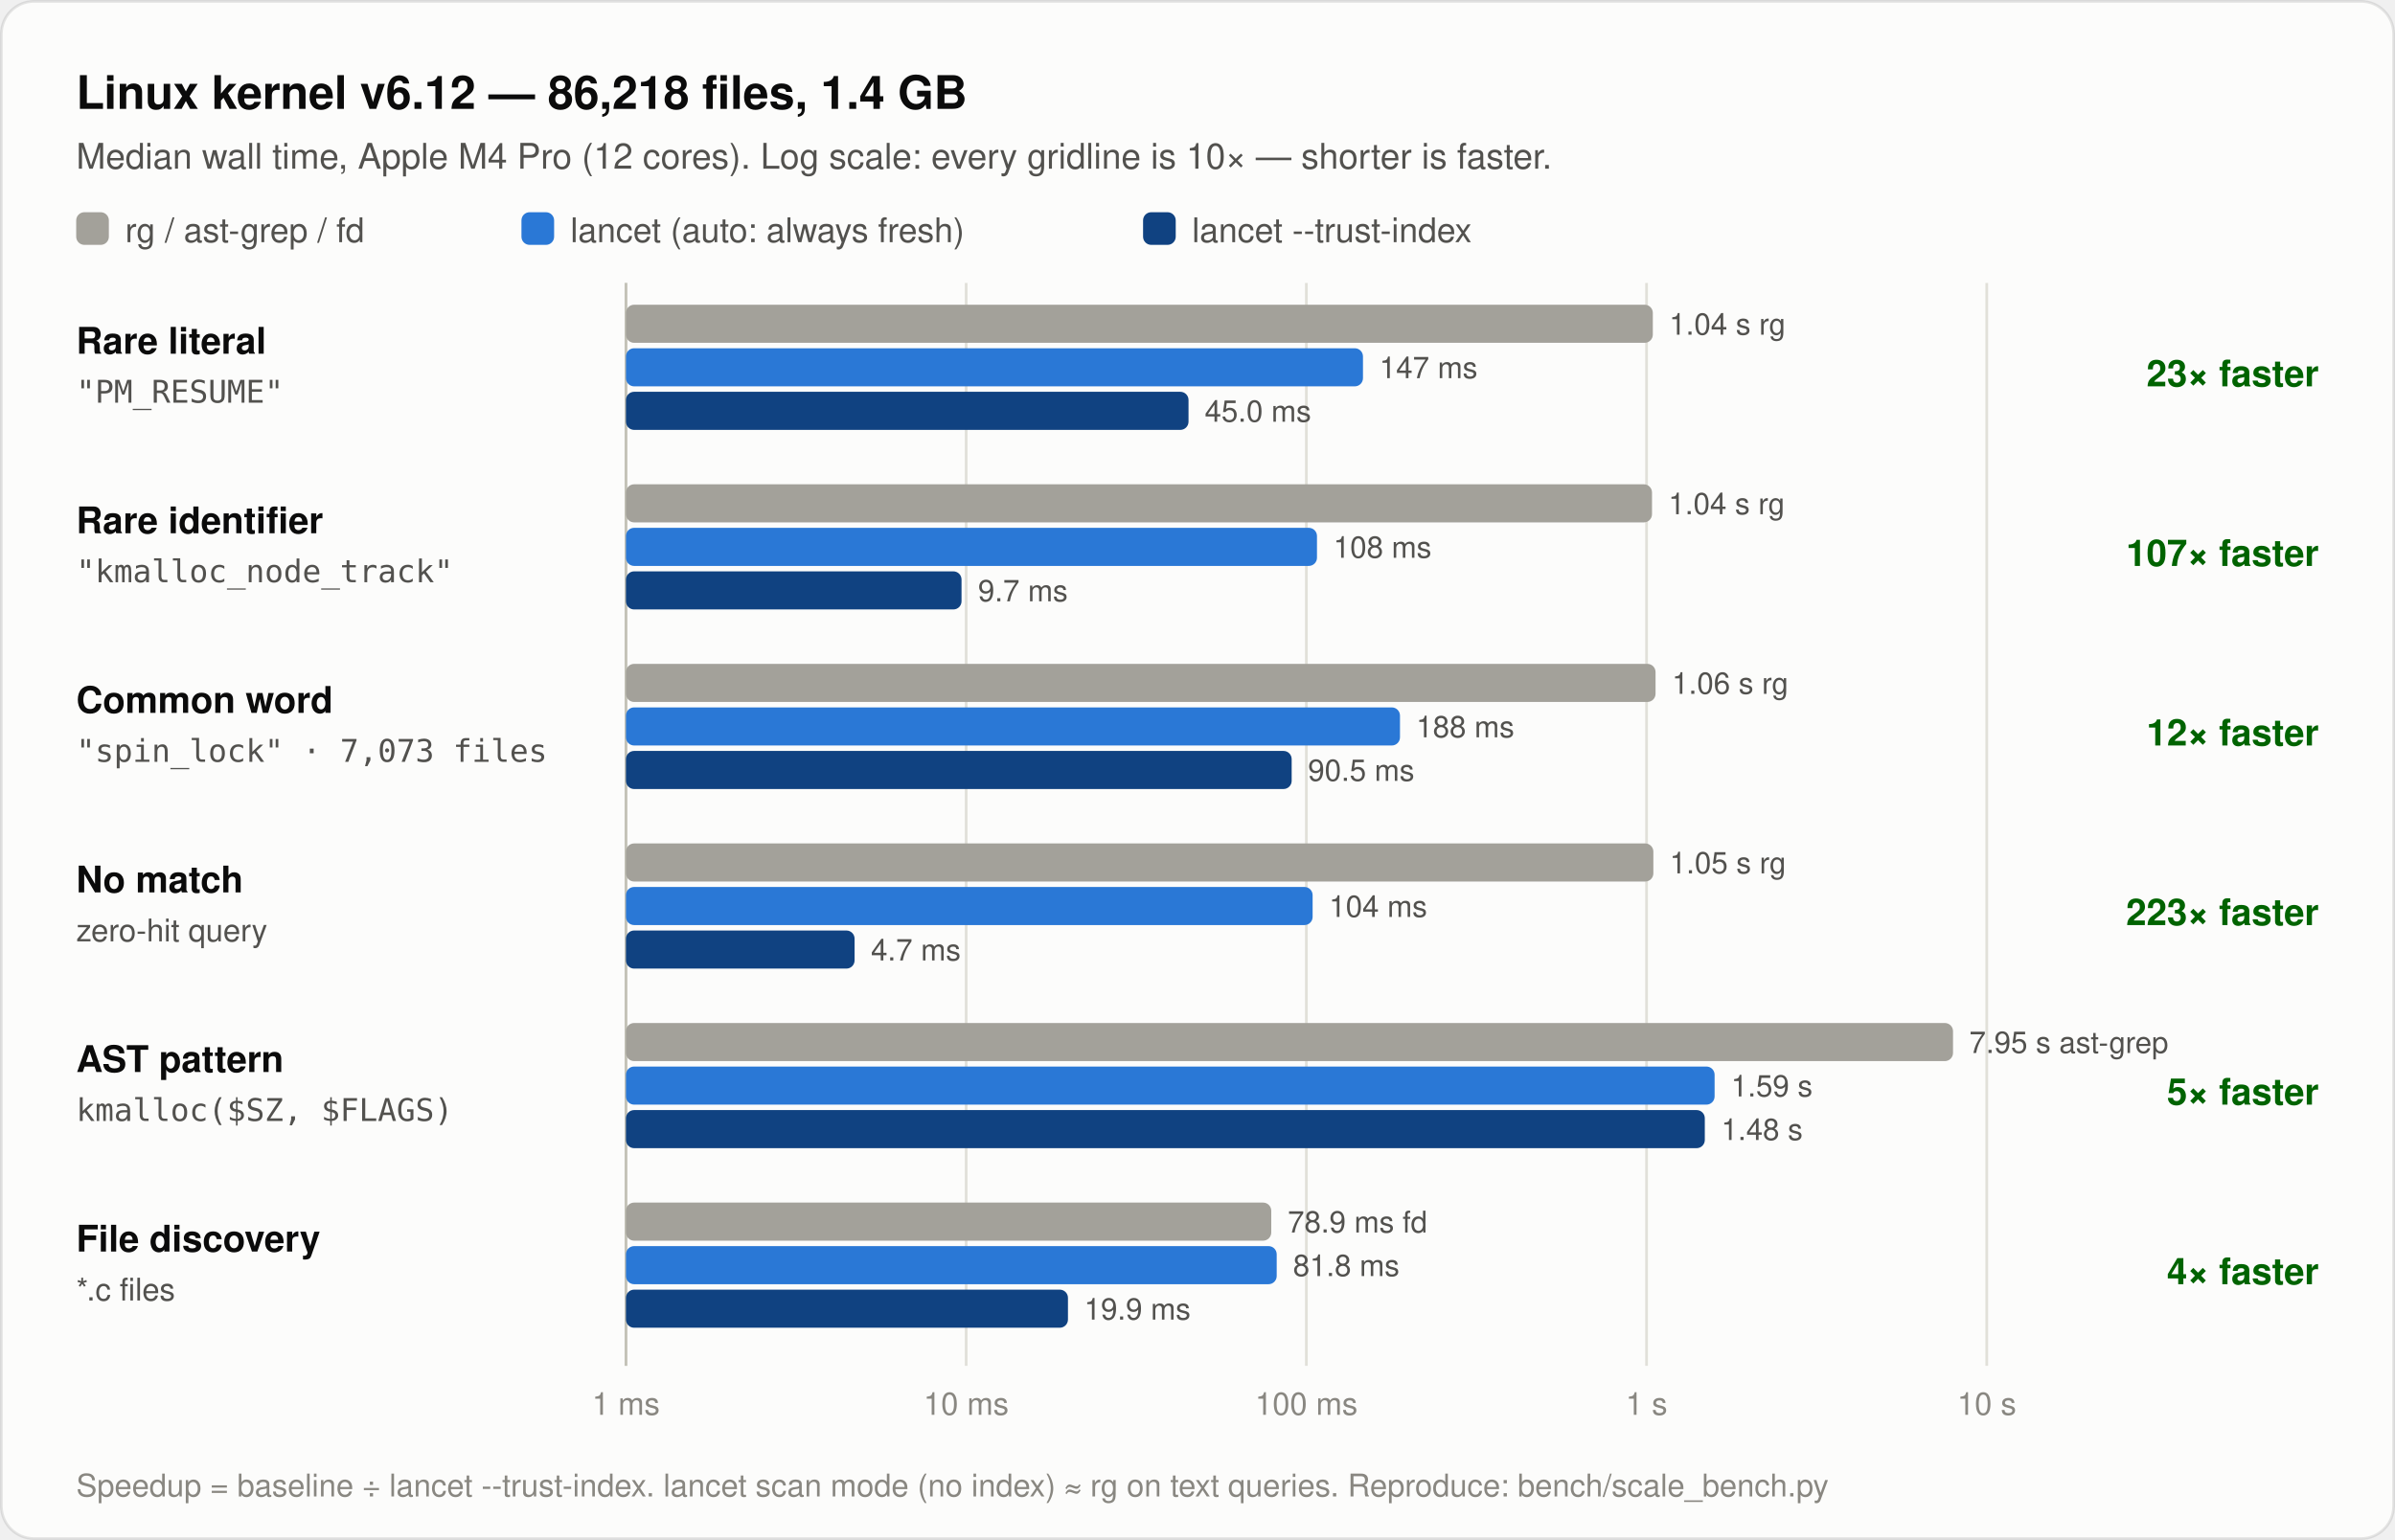
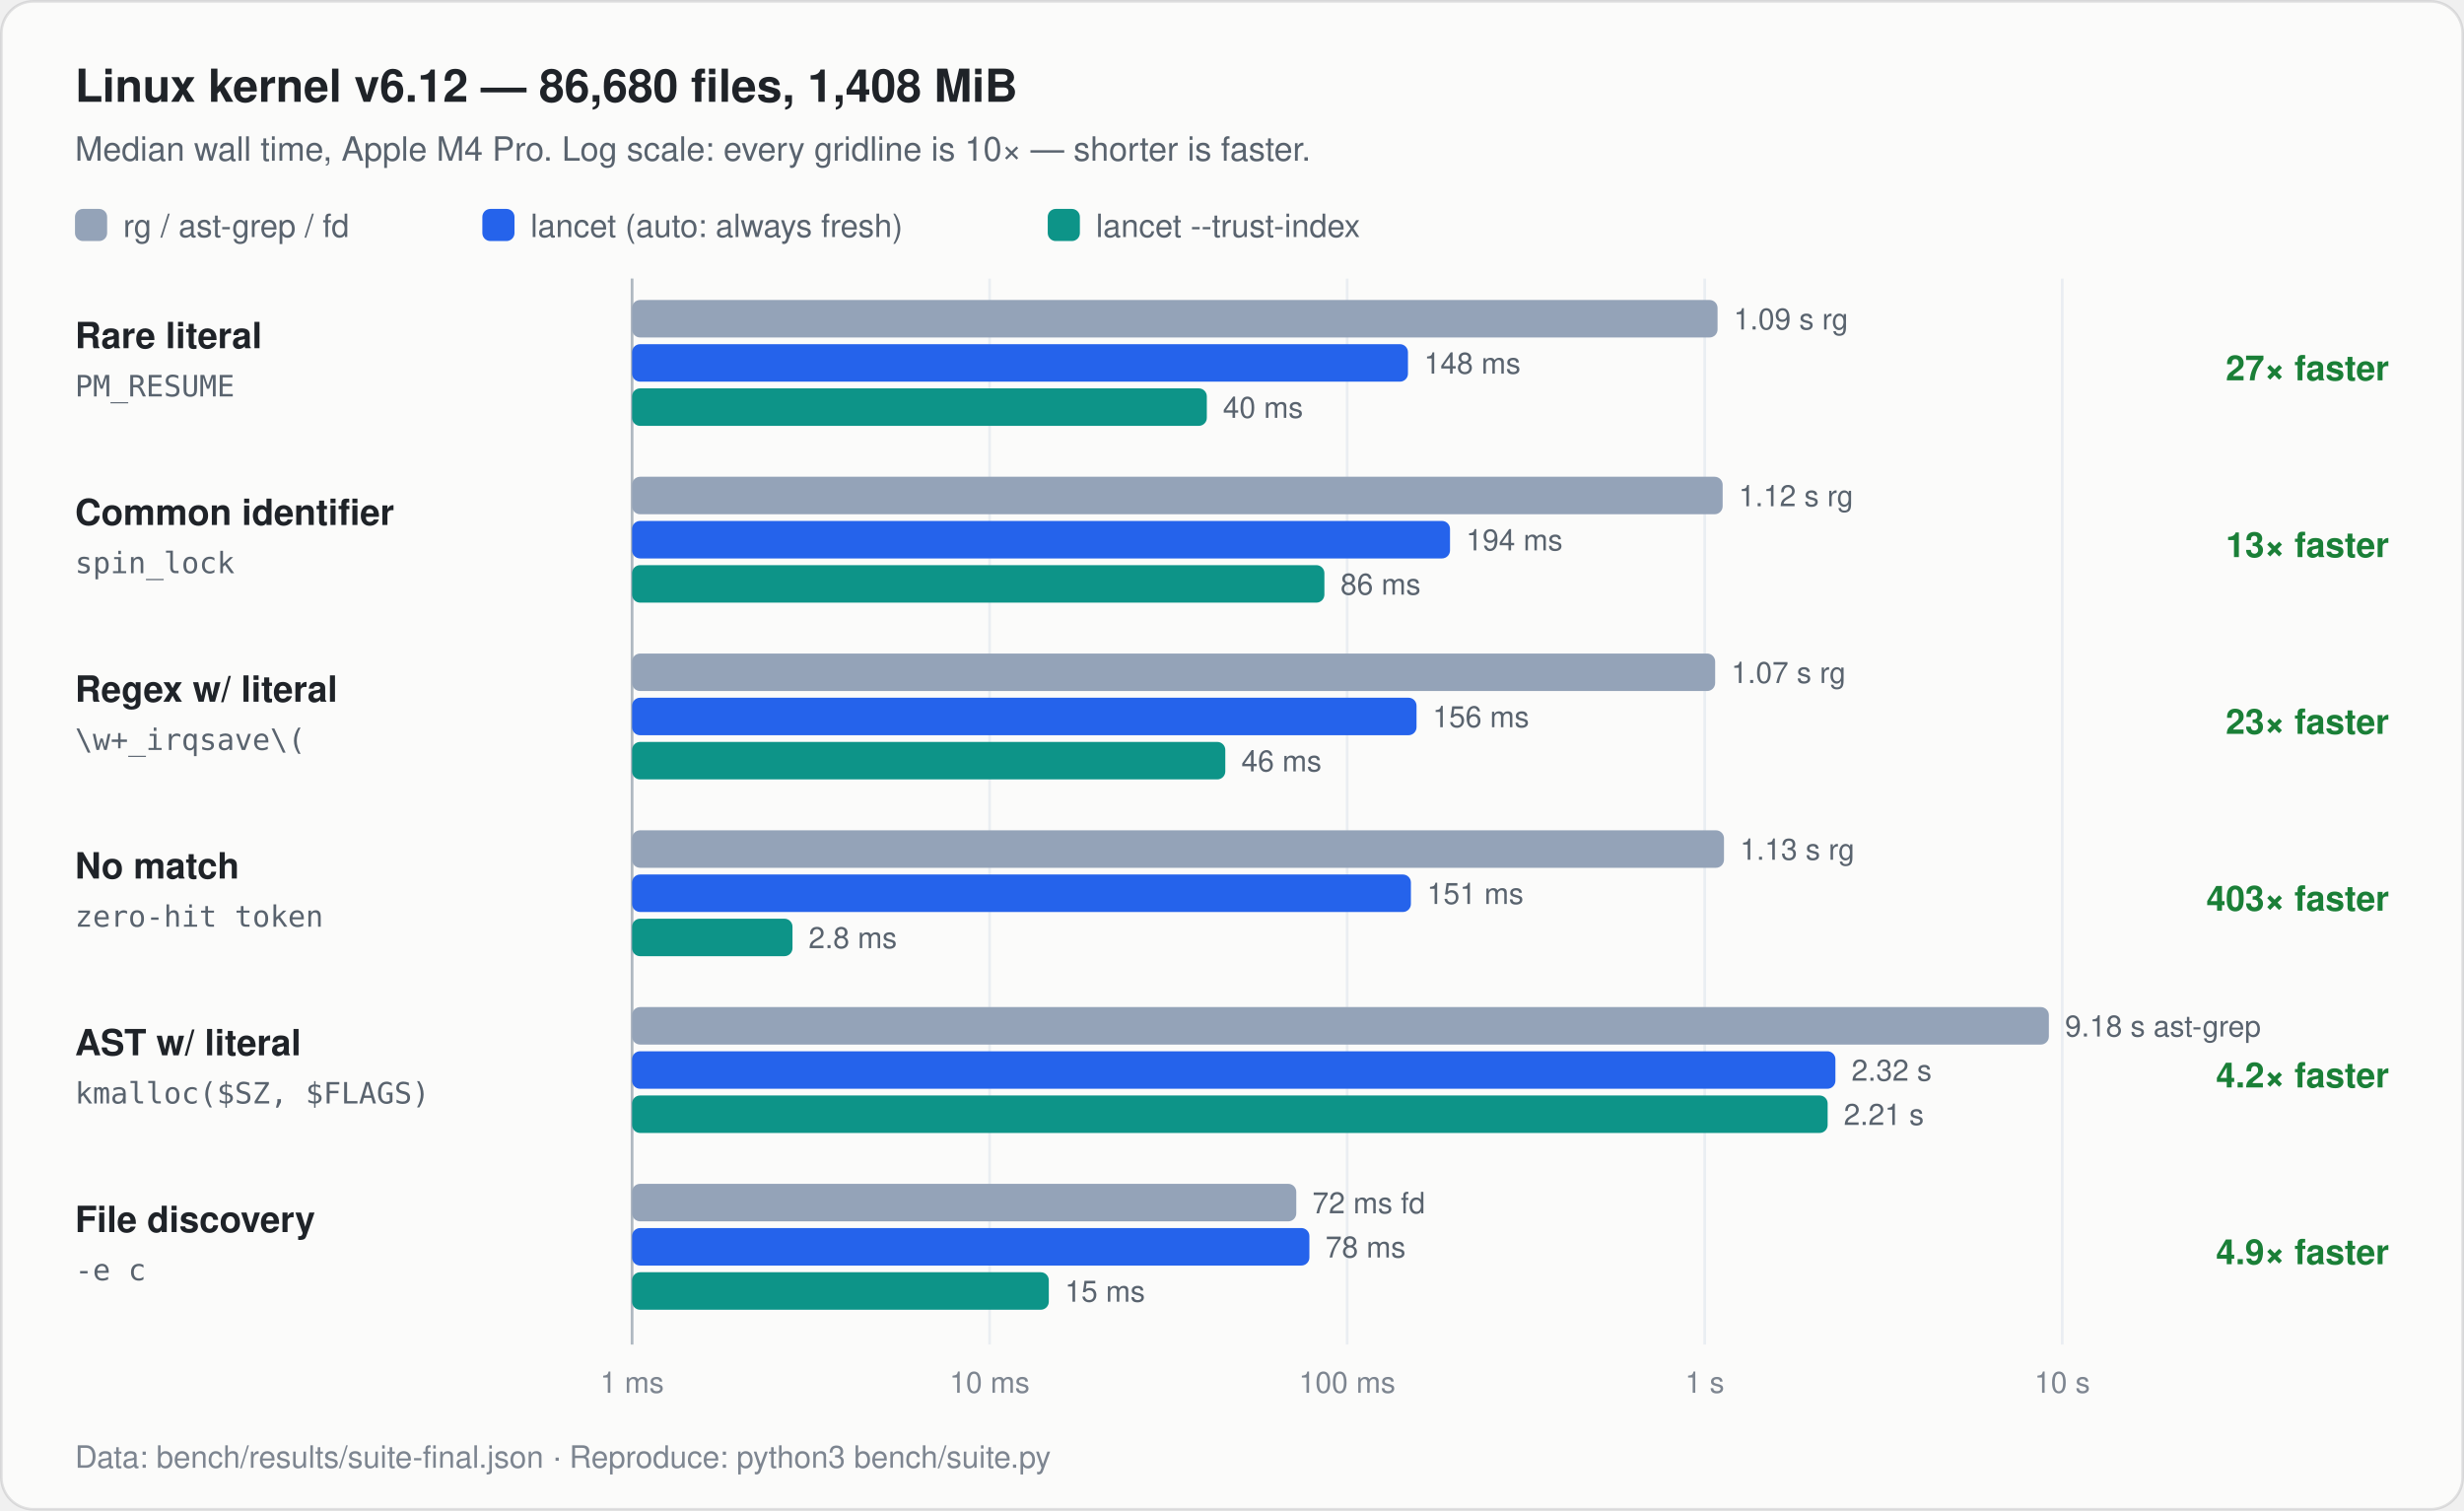
- <svg xmlns="http://www.w3.org/2000/svg" viewBox="0 0 880 566" width="880" height="566" role="img" aria-labelledby="title desc">
+ <svg xmlns="http://www.w3.org/2000/svg" viewBox="0 0 920 564" width="920" height="564" role="img" aria-labelledby="title desc">
  <style>
- text{font-family:system-ui,-apple-system,"Segoe UI",Helvetica,Arial,sans-serif}
- .panel{fill:#fcfcfb;stroke:rgba(11,11,11,.10)}
- .card{fill:#ffffff;stroke:#c3c2b7}
- .hl{fill:#eef5fd;stroke:#2a78d6}
- .ink{fill:#0b0b0b}.ink2{fill:#52514e}.mut{fill:#898781}
- .mono{font-family:ui-monospace,SFMono-Regular,Menlo,Consolas,monospace}
- .grid{stroke:#e1e0d9}.axis{stroke:#c3c2b7}
- .flow{stroke:#898781;fill:none}.flowacc{stroke:#2a78d6;fill:none}
- .head{fill:#898781}.headacc{fill:#2a78d6}
- .base{fill:#a3a19a}.auto{fill:#2a78d6}.trust{fill:#104281}
- .f0{fill:#cde2fb}.f1{fill:#6da7ec}.f2{fill:#1c5cab}
- .accent{fill:#2a78d6}.good{fill:#006300}
+ text{font-family:-apple-system,BlinkMacSystemFont,"Segoe UI",Helvetica,Arial,sans-serif}
+ .mono{font-family:ui-monospace,SFMono-Regular,"SF Mono",Menlo,Consolas,monospace}
+ .num{font-variant-numeric:tabular-nums}
+ .panel{fill:#fbfbfa;stroke:rgba(27,31,36,.12)}
+ .card{fill:#ffffff;stroke:#d0d7de}
+ .pill{fill:#f6f8fa;stroke:#d0d7de}
+ .hl{fill:#eff6ff;stroke:#2563eb}
+ .hlwarn{fill:#fffbeb;stroke:#d97706}
+ .ink{fill:#1f2328}.ink2{fill:#59636e}.mut{fill:#7d8590}
+ .grid{stroke:#eaeef2}.axis{stroke:#afb8c1}.div{stroke:#d8dee4}
+ .flow{stroke:#8c959f;fill:none}.flowacc{stroke:#2563eb;fill:none}
+ .head{fill:#8c959f}.headacc{fill:#2563eb}
+ .base{fill:#94a3b8}.auto{fill:#2563eb}.trust{fill:#0d9488}
+ .zoekt{fill:#d97706;stroke:#ffffff;stroke-width:1.4}
+ .warn{fill:#d97706}.bad{fill:#cf222e}.good{fill:#1a7f37}
+ .badsoft{fill:#ffebe9;stroke:#ff8182}.goodsoft{fill:#dafbe1;stroke:#4ac26b}
+ .track{fill:#eaeef2}
+ .f0{fill:#dbeafe}.f1{fill:#60a5fa}.f2{fill:#1d4ed8}
+ .cblue{fill:#2563eb}.cteal{fill:#0d9488}.cwarn{fill:#d97706}.cbad{fill:#cf222e}.cgood{fill:#1a7f37}
@media (prefers-color-scheme: dark){
- .panel{fill:#1a1a19;stroke:rgba(255,255,255,.10)}
- .card{fill:#222220;stroke:#383835}
- .hl{fill:#16263a;stroke:#3987e5}
- .ink{fill:#f0efec}.ink2{fill:#c3c2b7}.mut{fill:#898781}
- .grid{stroke:#2c2c2a}.axis{stroke:#383835}
- .flow{stroke:#898781}.flowacc{stroke:#3987e5}
- .head{fill:#898781}.headacc{fill:#3987e5}
- .base{fill:#6b6a65}.auto{fill:#3987e5}.trust{fill:#9ec5f4}
- .f0{fill:#1c3350}.f1{fill:#256abf}.f2{fill:#9ec5f4}
- .accent{fill:#3987e5}.good{fill:#0ca30c}
+ .panel{fill:#0d1117;stroke:rgba(240,246,252,.12)}
+ .card{fill:#161b22;stroke:#30363d}
+ .pill{fill:#21262d;stroke:#30363d}
+ .hl{fill:#13233a;stroke:#58a6ff}
+ .hlwarn{fill:#271f12;stroke:#f59e0b}
+ .ink{fill:#f0f6fc}.ink2{fill:#9da7b3}.mut{fill:#7d8590}
+ .grid{stroke:#21262d}.axis{stroke:#484f58}.div{stroke:#30363d}
+ .flow{stroke:#6e7681}.flowacc{stroke:#58a6ff}
+ .head{fill:#6e7681}.headacc{fill:#58a6ff}
+ .base{fill:#6e7681}.auto{fill:#58a6ff}.trust{fill:#2dd4bf}
+ .zoekt{fill:#f59e0b;stroke:#161b22;stroke-width:1.4}
+ .warn{fill:#f59e0b}.bad{fill:#ff7b72}.good{fill:#3fb950}
+ .badsoft{fill:#311618;stroke:#f85149}.goodsoft{fill:#12261e;stroke:#2ea043}
+ .track{fill:#21262d}
+ .f0{fill:#172b44}.f1{fill:#2f81f7}.f2{fill:#79c0ff}
+ .cblue{fill:#58a6ff}.cteal{fill:#2dd4bf}.cwarn{fill:#f59e0b}.cbad{fill:#ff7b72}.cgood{fill:#3fb950}
}
</style>
  <defs>
-     <marker id="ah" viewBox="0 0 10 10" refX="9" refY="5" markerWidth="7" markerHeight="7" orient="auto-start-reverse">
+     <marker id="ah" viewBox="0 0 10 10" refX="9" refY="5" markerWidth="6.5" markerHeight="6.5" orient="auto-start-reverse">
      <path class="head" d="M0,1 L10,5 L0,9 z" />
    </marker>
-     <marker id="aha" viewBox="0 0 10 10" refX="9" refY="5" markerWidth="7" markerHeight="7" orient="auto-start-reverse">
+     <marker id="aha" viewBox="0 0 10 10" refX="9" refY="5" markerWidth="6.5" markerHeight="6.5" orient="auto-start-reverse">
      <path class="headacc" d="M0,1 L10,5 L0,9 z" />
    </marker>
  </defs>
-   <rect class="panel" x="0.5" y="0.5" width="879" height="565" rx="12" />
-   <text x="28" y="40" class="ink" font-size="17" text-anchor="start" font-weight="600">Linux kernel v6.12 — 86,218 files, 1.4 GB</text>
-   <text x="28" y="62" class="ink2" font-size="13" text-anchor="start">Median wall time, Apple M4 Pro (12 cores). Log scale: every gridline is 10× — shorter is faster.</text>
-   <rect class="base" x="28" y="78" width="12" height="12" rx="3" />
-   <text x="46" y="89" class="ink2" font-size="12.5" text-anchor="start">rg / ast-grep / fd</text>
-   <rect class="auto" x="191.6" y="78" width="12" height="12" rx="3" />
-   <text x="209.6" y="89" class="ink2" font-size="12.5" text-anchor="start">lancet (auto: always fresh)</text>
-   <rect class="trust" x="420.0" y="78" width="12" height="12" rx="3" />
-   <text x="438.0" y="89" class="ink2" font-size="12.5" text-anchor="start">lancet --trust-index</text>
-   <line class="grid" x1="230.0" y1="104" x2="230.0" y2="502" stroke-width="1" />
-   <text x="230.0" y="520" class="mut" font-size="11.5" text-anchor="middle">1 ms</text>
-   <line class="grid" x1="355.0" y1="104" x2="355.0" y2="502" stroke-width="1" />
-   <text x="355.0" y="520" class="mut" font-size="11.5" text-anchor="middle">10 ms</text>
-   <line class="grid" x1="480.0" y1="104" x2="480.0" y2="502" stroke-width="1" />
-   <text x="480.0" y="520" class="mut" font-size="11.5" text-anchor="middle">100 ms</text>
-   <line class="grid" x1="605.0" y1="104" x2="605.0" y2="502" stroke-width="1" />
-   <text x="605.0" y="520" class="mut" font-size="11.5" text-anchor="middle">1 s</text>
-   <line class="grid" x1="730.0" y1="104" x2="730.0" y2="502" stroke-width="1" />
-   <text x="730.0" y="520" class="mut" font-size="11.5" text-anchor="middle">10 s</text>
-   <line class="axis" x1="230" y1="104" x2="230" y2="502" stroke-width="1" />
-   <text x="28" y="130" class="ink" font-size="13.5" text-anchor="start" font-weight="600">Rare literal</text>
-   <text x="28" y="148" class="ink2 mono" font-size="11.5" text-anchor="start">"PM_RESUME"</text>
-   <rect class="base" x="230" y="112" width="377.3" height="14" rx="3" />
-   <text x="613.312" y="123" class="ink2" font-size="11" text-anchor="start">1.04 s  rg</text>
-   <rect class="auto" x="230" y="128" width="270.8" height="14" rx="3" />
-   <text x="506.841" y="139" class="ink2" font-size="11" text-anchor="start">147 ms</text>
-   <rect class="trust" x="230" y="144" width="206.7" height="14" rx="3" />
-   <text x="442.652" y="155" class="ink2" font-size="11" text-anchor="start">45.0 ms</text>
-   <text x="852" y="142" class="good" font-size="13.5" text-anchor="end" font-weight="600">23× faster</text>
-   <text x="28" y="196" class="ink" font-size="13.5" text-anchor="start" font-weight="600">Rare identifier</text>
-   <text x="28" y="214" class="ink2 mono" font-size="11.5" text-anchor="start">"kmalloc_node_track"</text>
-   <rect class="base" x="230" y="178" width="377.0" height="14" rx="3" />
-   <text x="613.019" y="189" class="ink2" font-size="11" text-anchor="start">1.04 s  rg</text>
-   <rect class="auto" x="230" y="194" width="253.9" height="14" rx="3" />
-   <text x="489.926" y="205" class="ink2" font-size="11" text-anchor="start">108 ms</text>
-   <rect class="trust" x="230" y="210" width="123.3" height="14" rx="3" />
-   <text x="359.346" y="221" class="ink2" font-size="11" text-anchor="start">9.7 ms</text>
-   <text x="852" y="208" class="good" font-size="13.5" text-anchor="end" font-weight="600">107× faster</text>
-   <text x="28" y="262" class="ink" font-size="13.5" text-anchor="start" font-weight="600">Common word</text>
-   <text x="28" y="280" class="ink2 mono" font-size="11.5" text-anchor="start">"spin_lock" · 7,073 files</text>
-   <rect class="base" x="230" y="244" width="378.3" height="14" rx="3" />
-   <text x="614.347" y="255" class="ink2" font-size="11" text-anchor="start">1.06 s  rg</text>
-   <rect class="auto" x="230" y="260" width="284.4" height="14" rx="3" />
-   <text x="520.356" y="271" class="ink2" font-size="11" text-anchor="start">188 ms</text>
-   <rect class="trust" x="230" y="276" width="244.6" height="14" rx="3" />
-   <text x="480.581" y="287" class="ink2" font-size="11" text-anchor="start">90.5 ms</text>
-   <text x="852" y="274" class="good" font-size="13.5" text-anchor="end" font-weight="600">12× faster</text>
-   <text x="28" y="328" class="ink" font-size="13.5" text-anchor="start" font-weight="600">No match</text>
-   <text x="28" y="346" class="ink2" font-size="11.5" text-anchor="start">zero-hit query</text>
-   <rect class="base" x="230" y="310" width="377.5" height="14" rx="3" />
-   <text x="613.483" y="321" class="ink2" font-size="11" text-anchor="start">1.05 s  rg</text>
-   <rect class="auto" x="230" y="326" width="252.3" height="14" rx="3" />
-   <text x="488.338" y="337" class="ink2" font-size="11" text-anchor="start">104 ms</text>
-   <rect class="trust" x="230" y="342" width="84.0" height="14" rx="3" />
-   <text x="320.012" y="353" class="ink2" font-size="11" text-anchor="start">4.7 ms</text>
-   <text x="852" y="340" class="good" font-size="13.5" text-anchor="end" font-weight="600">223× faster</text>
-   <text x="28" y="394" class="ink" font-size="13.5" text-anchor="start" font-weight="600">AST pattern</text>
-   <text x="28" y="412" class="ink2 mono" font-size="11.5" text-anchor="start">kmalloc($SZ, $FLAGS)</text>
-   <rect class="base" x="230" y="376" width="487.6" height="14" rx="3" />
-   <text x="723.566" y="387" class="ink2" font-size="11" text-anchor="start">7.95 s  ast-grep</text>
-   <rect class="auto" x="230" y="392" width="400.0" height="14" rx="3" />
-   <text x="636.038" y="403" class="ink2" font-size="11" text-anchor="start">1.59 s</text>
-   <rect class="trust" x="230" y="408" width="396.4" height="14" rx="3" />
-   <text x="632.429" y="419" class="ink2" font-size="11" text-anchor="start">1.48 s</text>
-   <text x="852" y="406" class="good" font-size="13.5" text-anchor="end" font-weight="600">5× faster</text>
-   <text x="28" y="460" class="ink" font-size="13.5" text-anchor="start" font-weight="600">File discovery</text>
-   <text x="28" y="478" class="ink2" font-size="11.5" text-anchor="start">*.c files</text>
-   <rect class="base" x="230" y="442" width="237.1" height="14" rx="3" />
-   <text x="473.135" y="453" class="ink2" font-size="11" text-anchor="start">78.9 ms  fd</text>
-   <rect class="auto" x="230" y="458" width="239.1" height="14" rx="3" />
-   <text x="475.094" y="469" class="ink2" font-size="11" text-anchor="start">81.8 ms</text>
-   <rect class="trust" x="230" y="474" width="162.4" height="14" rx="3" />
-   <text x="398.357" y="485" class="ink2" font-size="11" text-anchor="start">19.9 ms</text>
-   <text x="852" y="472" class="good" font-size="13.5" text-anchor="end" font-weight="600">4× faster</text>
-   <text x="28" y="550" class="mut" font-size="11.5" text-anchor="start">Speedup = baseline ÷ lancet --trust-index.  lancet scan mode (no index) ≈ rg on text queries.  Reproduce: bench/scale_bench.py</text>
+   <rect class="panel" x="0.5" y="0.5" width="919" height="563" rx="12" />
+   <text x="28.0" y="38.0" class="ink" font-size="17" text-anchor="start" font-weight="700">Linux kernel v6.12 — 86,680 files, 1,408 MiB</text>
+   <text x="28.0" y="60.0" class="ink2" font-size="12.5" text-anchor="start">Median wall time, Apple M4 Pro. Log scale: every gridline is 10× — shorter is faster.</text>
+   <rect class="base" x="28.0" y="78" width="12" height="12" rx="3" />
+   <text x="46.0" y="88.5" class="ink2" font-size="12" text-anchor="start">rg / ast-grep / fd</text>
+   <rect class="auto" x="180.1" y="78" width="12" height="12" rx="3" />
+   <text x="198.1" y="88.5" class="ink2" font-size="12" text-anchor="start">lancet (auto: always fresh)</text>
+   <rect class="trust" x="391.2" y="78" width="12" height="12" rx="3" />
+   <text x="409.2" y="88.5" class="ink2" font-size="12" text-anchor="start">lancet --trust-index</text>
+   <line class="grid" x1="236.0" y1="104" x2="236.0" y2="502" stroke-width="1" />
+   <text x="236.0" y="520.0" class="mut num" font-size="11" text-anchor="middle">1 ms</text>
+   <line class="grid" x1="369.5" y1="104" x2="369.5" y2="502" stroke-width="1" />
+   <text x="369.5" y="520.0" class="mut num" font-size="11" text-anchor="middle">10 ms</text>
+   <line class="grid" x1="503.0" y1="104" x2="503.0" y2="502" stroke-width="1" />
+   <text x="503.0" y="520.0" class="mut num" font-size="11" text-anchor="middle">100 ms</text>
+   <line class="grid" x1="636.5" y1="104" x2="636.5" y2="502" stroke-width="1" />
+   <text x="636.5" y="520.0" class="mut num" font-size="11" text-anchor="middle">1 s</text>
+   <line class="grid" x1="770.0" y1="104" x2="770.0" y2="502" stroke-width="1" />
+   <text x="770.0" y="520.0" class="mut num" font-size="11" text-anchor="middle">10 s</text>
+   <line class="axis" x1="236" y1="104" x2="236" y2="502" stroke-width="1" />
+   <text x="28.0" y="130.0" class="ink" font-size="13.5" text-anchor="start" font-weight="650">Rare literal</text>
+   <text x="28.0" y="148.0" class="ink2 mono" font-size="11" text-anchor="start">PM_RESUME</text>
+   <rect class="base" x="236" y="112.0" width="405.3" height="14" rx="3" />
+   <text x="647.3" y="123.0" class="ink2 num" font-size="11" text-anchor="start">1.09 s  rg</text>
+   <rect class="auto" x="236" y="128.5" width="289.7" height="14" rx="3" />
+   <text x="531.7" y="139.5" class="ink2 num" font-size="11" text-anchor="start">148 ms</text>
+   <rect class="trust" x="236" y="145.0" width="214.6" height="14" rx="3" />
+   <text x="456.6" y="156.0" class="ink2 num" font-size="11" text-anchor="start">40 ms</text>
+   <text x="892.0" y="142.0" class="cgood num" font-size="13" text-anchor="end" font-weight="700">27× faster</text>
+   <text x="28.0" y="196.0" class="ink" font-size="13.5" text-anchor="start" font-weight="650">Common identifier</text>
+   <text x="28.0" y="214.0" class="ink2 mono" font-size="11" text-anchor="start">spin_lock</text>
+   <rect class="base" x="236" y="178.0" width="407.2" height="14" rx="3" />
+   <text x="649.2" y="189.0" class="ink2 num" font-size="11" text-anchor="start">1.12 s  rg</text>
+   <rect class="auto" x="236" y="194.5" width="305.4" height="14" rx="3" />
+   <text x="547.4" y="205.5" class="ink2 num" font-size="11" text-anchor="start">194 ms</text>
+   <rect class="trust" x="236" y="211.0" width="258.5" height="14" rx="3" />
+   <text x="500.5" y="222.0" class="ink2 num" font-size="11" text-anchor="start">86 ms</text>
+   <text x="892.0" y="208.0" class="cgood num" font-size="13" text-anchor="end" font-weight="700">13× faster</text>
+   <text x="28.0" y="262.0" class="ink" font-size="13.5" text-anchor="start" font-weight="650">Regex w/ literal</text>
+   <text x="28.0" y="280.0" class="ink2 mono" font-size="11" text-anchor="start">\w+_irqsave\(</text>
+   <rect class="base" x="236" y="244.0" width="404.4" height="14" rx="3" />
+   <text x="646.4" y="255.0" class="ink2 num" font-size="11" text-anchor="start">1.07 s  rg</text>
+   <rect class="auto" x="236" y="260.5" width="292.9" height="14" rx="3" />
+   <text x="534.9" y="271.5" class="ink2 num" font-size="11" text-anchor="start">156 ms</text>
+   <rect class="trust" x="236" y="277.0" width="221.5" height="14" rx="3" />
+   <text x="463.5" y="288.0" class="ink2 num" font-size="11" text-anchor="start">46 ms</text>
+   <text x="892.0" y="274.0" class="cgood num" font-size="13" text-anchor="end" font-weight="700">23× faster</text>
+   <text x="28.0" y="328.0" class="ink" font-size="13.5" text-anchor="start" font-weight="650">No match</text>
+   <text x="28.0" y="346.0" class="ink2 mono" font-size="11" text-anchor="start">zero-hit token</text>
+   <rect class="base" x="236" y="310.0" width="407.7" height="14" rx="3" />
+   <text x="649.7" y="321.0" class="ink2 num" font-size="11" text-anchor="start">1.13 s  rg</text>
+   <rect class="auto" x="236" y="326.5" width="290.8" height="14" rx="3" />
+   <text x="532.8" y="337.5" class="ink2 num" font-size="11" text-anchor="start">151 ms</text>
+   <rect class="trust" x="236" y="343.0" width="59.9" height="14" rx="3" />
+   <text x="301.9" y="354.0" class="ink2 num" font-size="11" text-anchor="start">2.8 ms</text>
+   <text x="892.0" y="340.0" class="cgood num" font-size="13" text-anchor="end" font-weight="700">403× faster</text>
+   <text x="28.0" y="394.0" class="ink" font-size="13.5" text-anchor="start" font-weight="650">AST w/ literal</text>
+   <text x="28.0" y="412.0" class="ink2 mono" font-size="11" text-anchor="start">kmalloc($SZ, $FLAGS)</text>
+   <rect class="base" x="236" y="376.0" width="529.0" height="14" rx="3" />
+   <text x="771.0" y="387.0" class="ink2 num" font-size="11" text-anchor="start">9.18 s  ast-grep</text>
+   <rect class="auto" x="236" y="392.5" width="449.3" height="14" rx="3" />
+   <text x="691.3" y="403.5" class="ink2 num" font-size="11" text-anchor="start">2.32 s</text>
+   <rect class="trust" x="236" y="409.0" width="446.4" height="14" rx="3" />
+   <text x="688.4" y="420.0" class="ink2 num" font-size="11" text-anchor="start">2.21 s</text>
+   <text x="892.0" y="406.0" class="cgood num" font-size="13" text-anchor="end" font-weight="700">4.2× faster</text>
+   <text x="28.0" y="460.0" class="ink" font-size="13.5" text-anchor="start" font-weight="650">File discovery</text>
+   <text x="28.0" y="478.0" class="ink2 mono" font-size="11" text-anchor="start">-e c</text>
+   <rect class="base" x="236" y="442.0" width="248.0" height="14" rx="3" />
+   <text x="490.0" y="453.0" class="ink2 num" font-size="11" text-anchor="start">72 ms  fd</text>
+   <rect class="auto" x="236" y="458.5" width="252.9" height="14" rx="3" />
+   <text x="494.9" y="469.5" class="ink2 num" font-size="11" text-anchor="start">78 ms</text>
+   <rect class="trust" x="236" y="475.0" width="155.6" height="14" rx="3" />
+   <text x="397.6" y="486.0" class="ink2 num" font-size="11" text-anchor="start">15 ms</text>
+   <text x="892.0" y="472.0" class="cgood num" font-size="13" text-anchor="end" font-weight="700">4.9× faster</text>
+   <text x="28.0" y="548.0" class="mut" font-size="11.5" text-anchor="start">Data: bench/results/suite-final.json · Reproduce: python3 bench/suite.py</text>
</svg>
